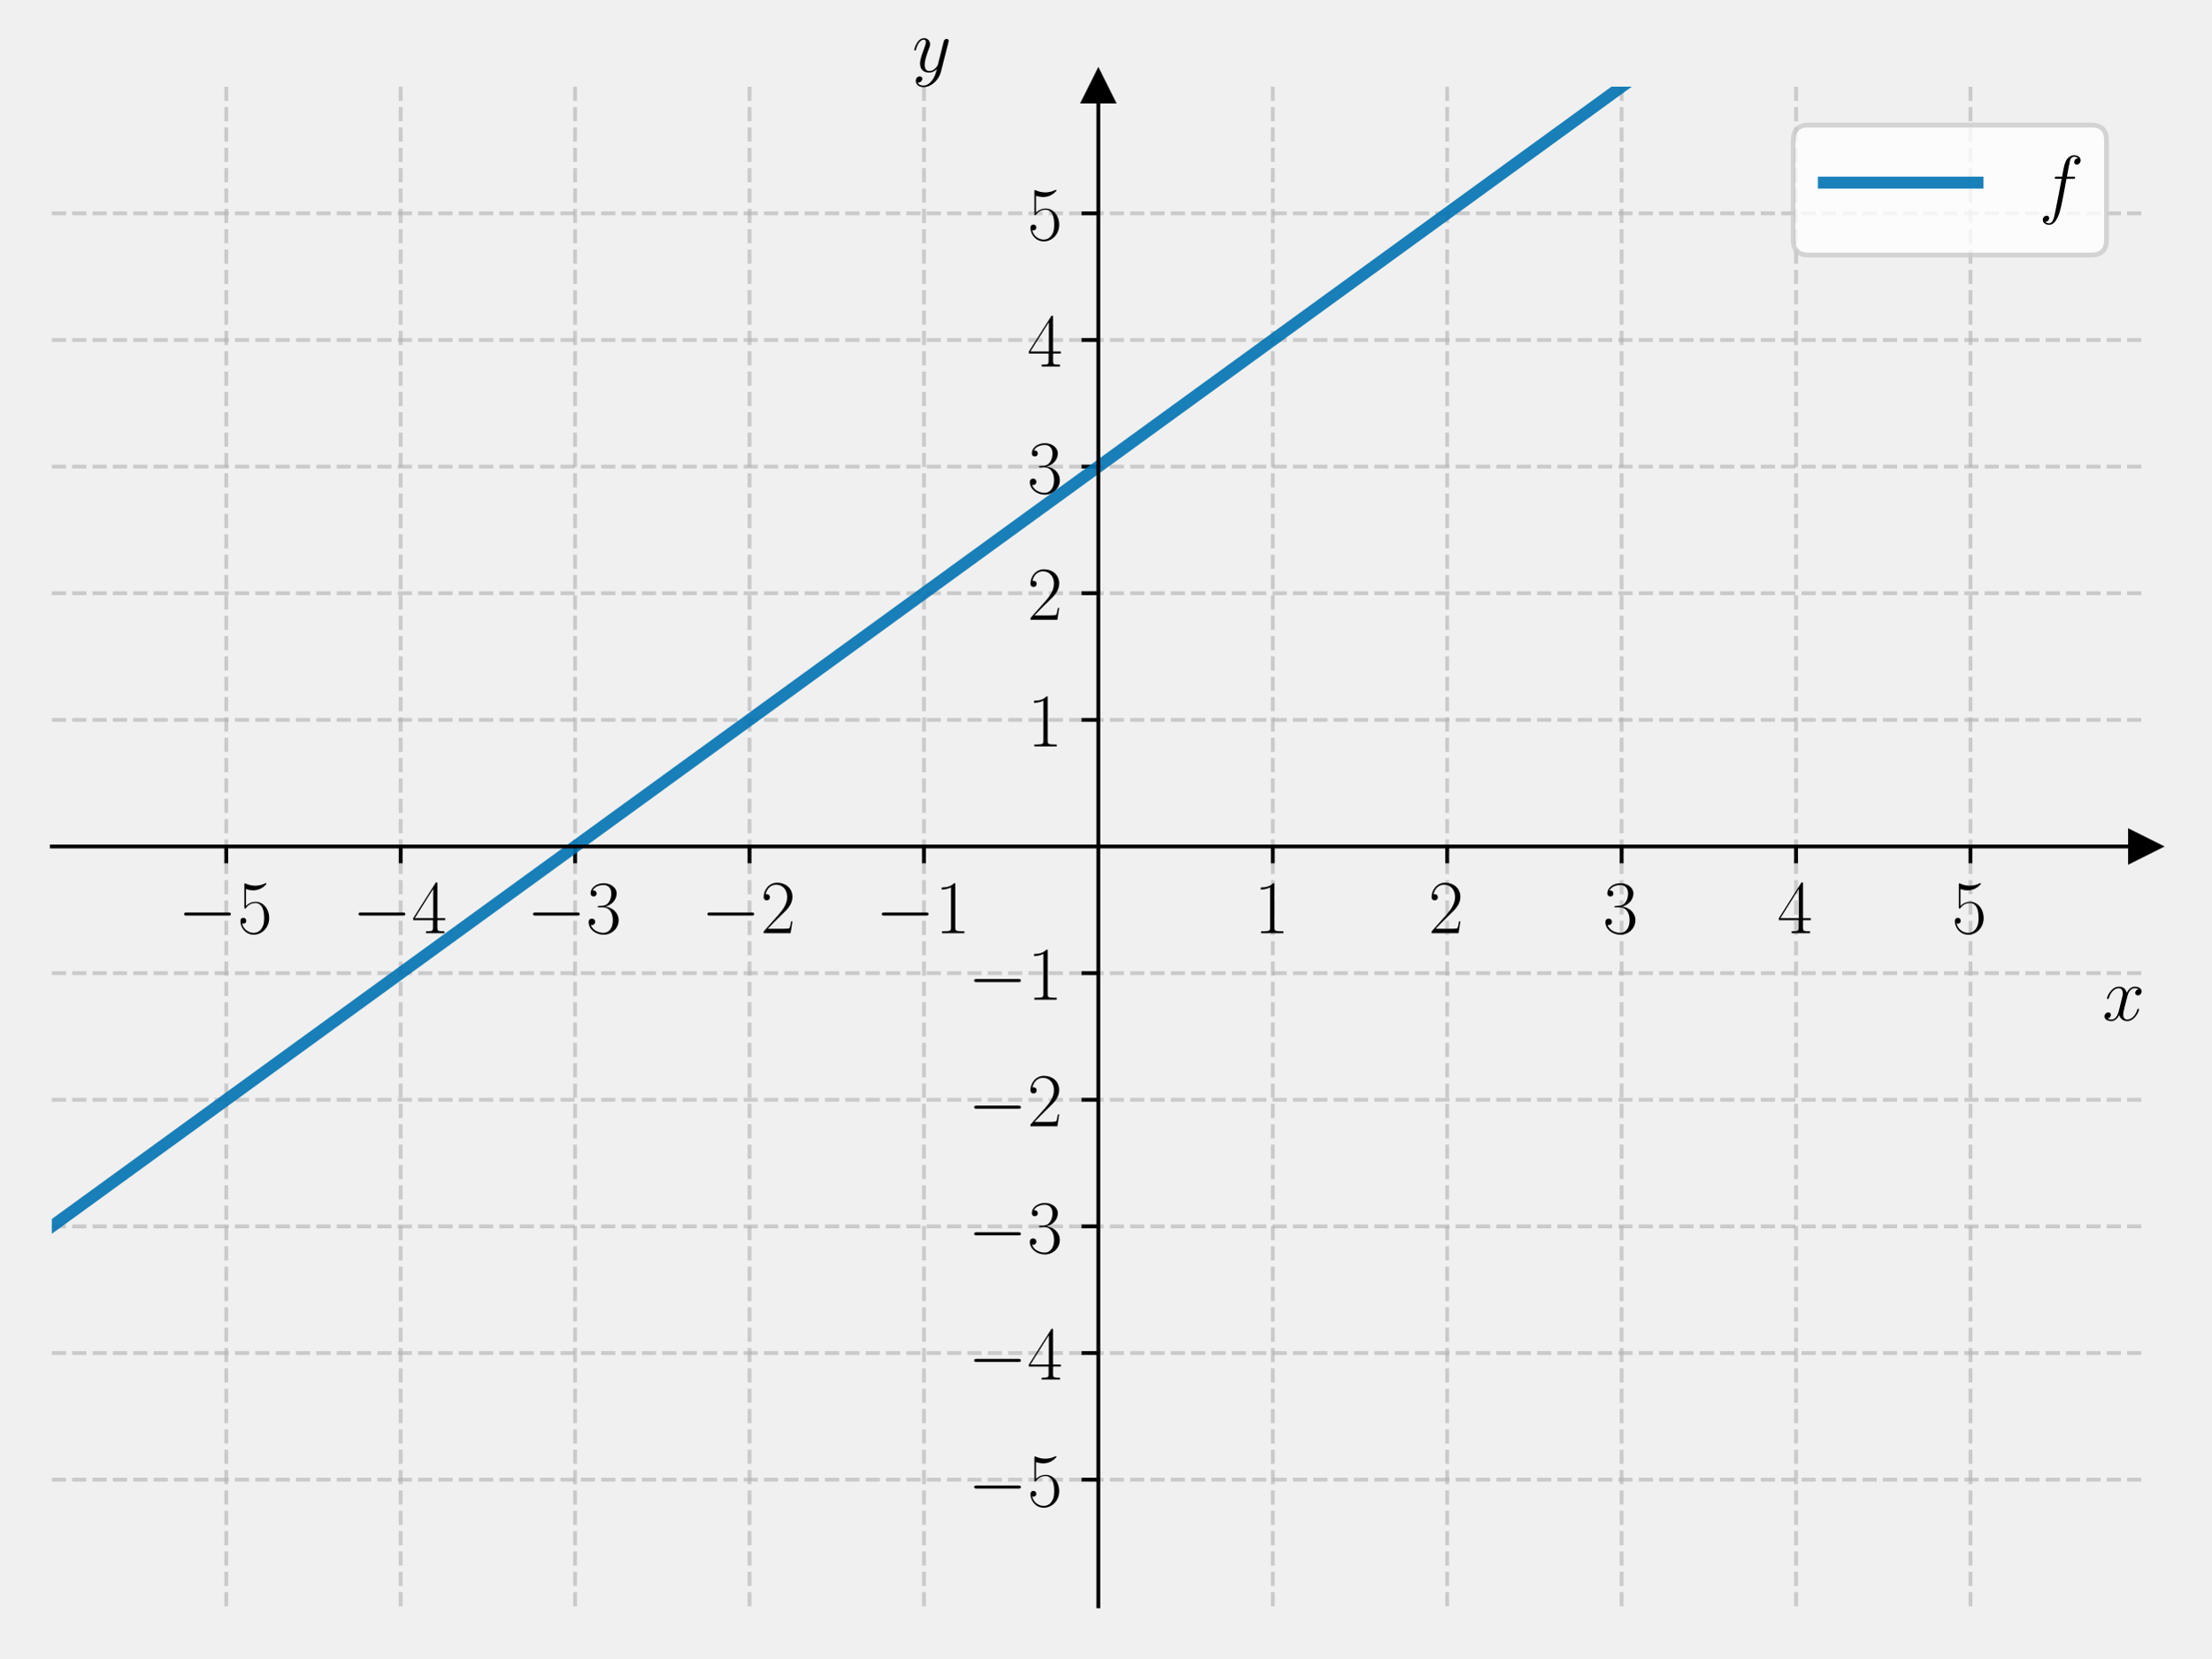
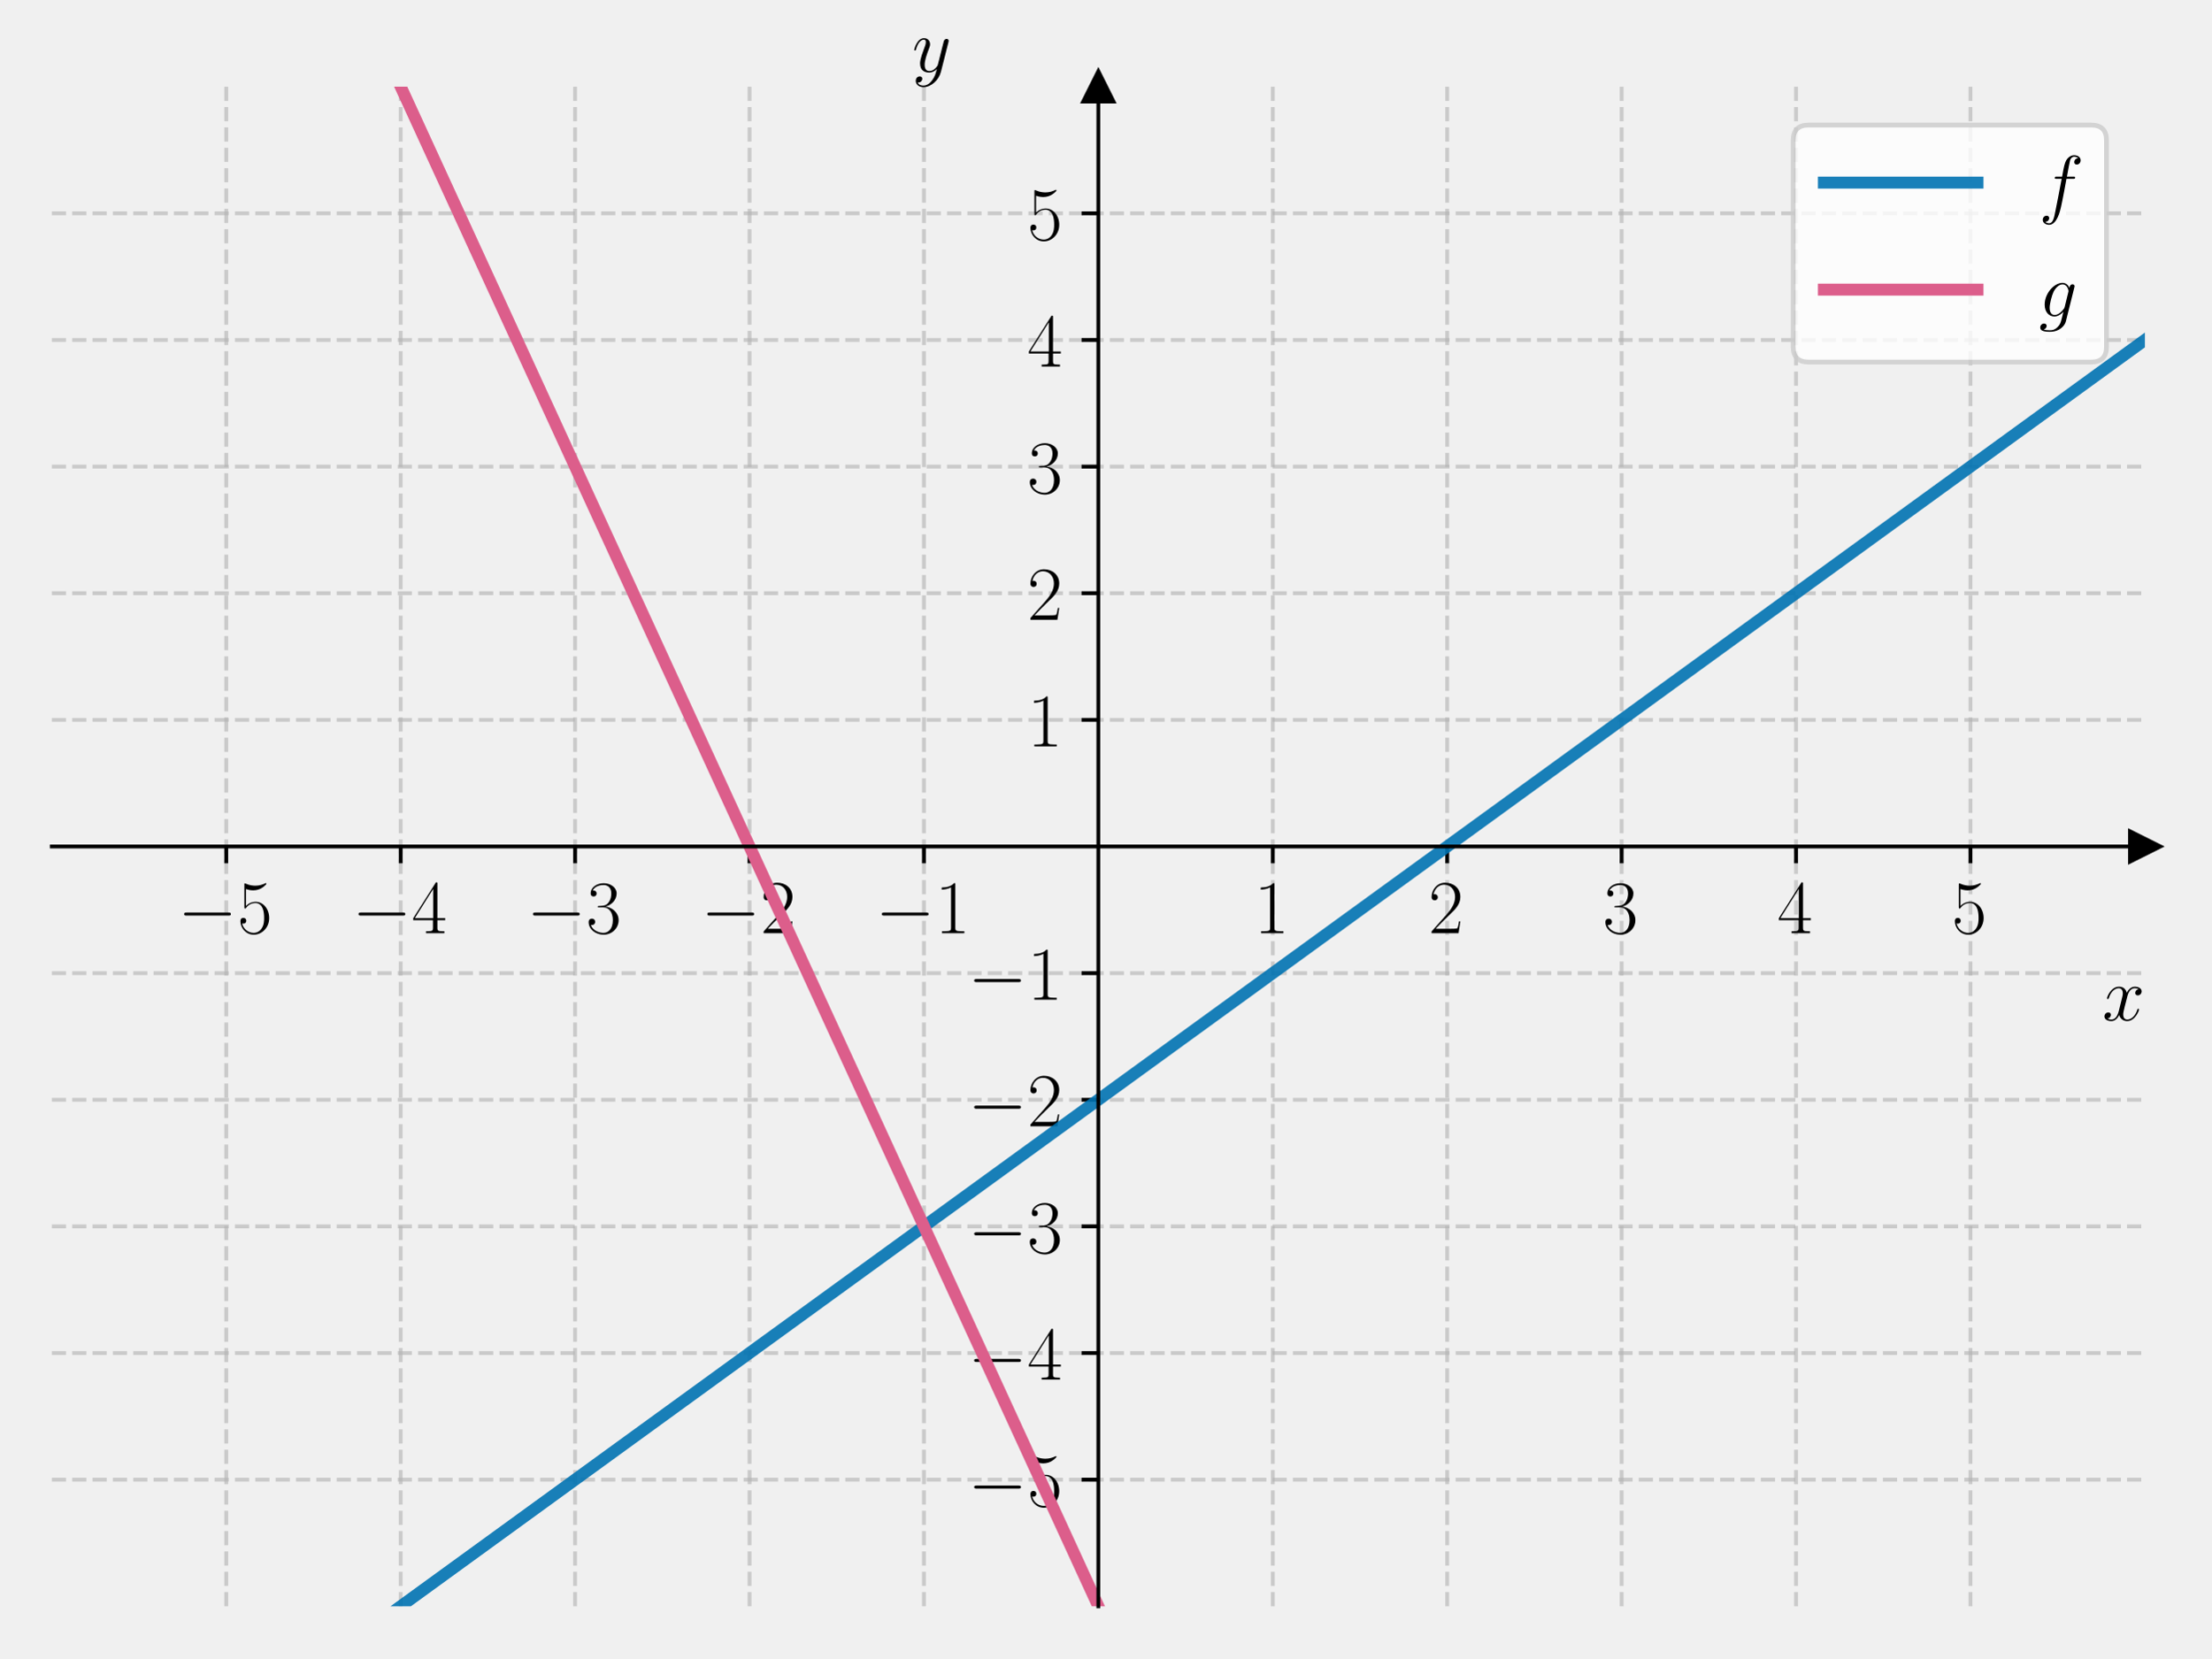
<svg xmlns="http://www.w3.org/2000/svg" xmlns:xlink="http://www.w3.org/1999/xlink" width="460.8pt" height="345.6pt" viewBox="0 0 460.8 345.6" version="1.1">
  <defs>
    <style type="text/css">*{stroke-linejoin: round; stroke-linecap: butt}</style>
  </defs>
  <g id="figure_1">
    <g id="patch_1">
      <path d="M 0 345.6  L 460.8 345.6  L 460.8 0  L 0 0  L 0 345.6  z " style="fill: none" />
    </g>
    <g id="axes_1">
      <g id="patch_2">
        <path d="M 10.8 334.8  L 447 334.8  L 447 18.065  L 10.8 18.065  L 10.8 334.8  z " style="fill: none" />
      </g>
      <g id="matplotlib.axis_1">
        <g id="xtick_1">
          <g id="line2d_1">
-             <path d="M 47.15 334.8  L 47.15 18.065  " clip-path="url(#pbb81052597)" style="fill: none; stroke-dasharray: 2.96,1.28; stroke-dashoffset: 0; stroke: #b0b0b0; stroke-opacity: 0.6; stroke-width: 0.8" />
+             <path d="M 47.15 334.8  L 47.15 18.065  " clip-path="url(#pc2650b57a9)" style="fill: none; stroke-dasharray: 2.96,1.28; stroke-dashoffset: 0; stroke: #b0b0b0; stroke-opacity: 0.6; stroke-width: 0.8" />
          </g>
          <g id="line2d_2">
            <defs>
-               <path id="m548348ab87" d="M 0 0  L 0 3.5  " style="stroke: #000000; stroke-width: 0.8" />
-             </defs>
-             <g>
-               <use xlink:href="#m548348ab87" x="47.15" y="176.432" style="stroke: #000000; stroke-width: 0.8" />
+               <path id="m6f46c98323" d="M 0 0  L 0 3.5  " style="stroke: #000000; stroke-width: 0.8" />
+             </defs>
+             <g>
+               <use xlink:href="#m6f46c98323" x="47.15" y="176.432" style="stroke: #000000; stroke-width: 0.8" />
            </g>
          </g>
          <g id="text_1">
            <g transform="translate(37.04901 194.5019) scale(0.16 -0.16)">
              <defs>
                <path id="CMSY10-0" d="M 4218 1472  C 4326 1472 4442 1472 4442 1600  C 4442 1728 4326 1728 4218 1728  L 755 1728  C 646 1728 531 1728 531 1600  C 531 1472 646 1472 755 1472  L 4218 1472  z " transform="scale(0.015625)" />
                <path id="CMR17-35" d="M 730 3692  C 794 3666 1056 3584 1325 3584  C 1920 3584 2246 3911 2432 4100  C 2432 4157 2432 4192 2394 4192  C 2387 4192 2374 4192 2323 4163  C 2099 4058 1837 3973 1517 3973  C 1325 3973 1037 3999 723 4139  C 653 4171 640 4171 634 4171  C 602 4171 595 4164 595 4037  L 595 2203  C 595 2089 595 2057 659 2057  C 691 2057 704 2070 736 2114  C 941 2401 1222 2522 1542 2522  C 1766 2522 2246 2382 2246 1289  C 2246 1085 2246 715 2054 421  C 1894 159 1645 25 1370 25  C 947 25 518 320 403 814  C 429 807 480 795 506 795  C 589 795 749 840 749 1038  C 749 1210 627 1280 506 1280  C 358 1280 262 1190 262 1011  C 262 454 704 -128 1382 -128  C 2042 -128 2669 440 2669 1264  C 2669 2030 2170 2624 1549 2624  C 1222 2624 947 2503 730 2274  L 730 3692  z " transform="scale(0.015625)" />
              </defs>
              <use xlink:href="#CMSY10-0" transform="scale(0.996264)" />
              <use xlink:href="#CMR17-35" transform="translate(77.48747 0) scale(0.996264)" />
            </g>
          </g>
        </g>
        <g id="xtick_2">
          <g id="line2d_3">
-             <path d="M 83.5 334.8  L 83.5 18.065  " clip-path="url(#pbb81052597)" style="fill: none; stroke-dasharray: 2.96,1.28; stroke-dashoffset: 0; stroke: #b0b0b0; stroke-opacity: 0.6; stroke-width: 0.8" />
+             <path d="M 83.5 334.8  L 83.5 18.065  " clip-path="url(#pc2650b57a9)" style="fill: none; stroke-dasharray: 2.96,1.28; stroke-dashoffset: 0; stroke: #b0b0b0; stroke-opacity: 0.6; stroke-width: 0.8" />
          </g>
          <g id="line2d_4">
            <g>
-               <use xlink:href="#m548348ab87" x="83.5" y="176.432" style="stroke: #000000; stroke-width: 0.8" />
+               <use xlink:href="#m6f46c98323" x="83.5" y="176.432" style="stroke: #000000; stroke-width: 0.8" />
            </g>
          </g>
          <g id="text_2">
            <g transform="translate(73.39901 194.5019) scale(0.16 -0.16)">
              <defs>
                <path id="CMR17-34" d="M 2150 4122  C 2150 4256 2144 4256 2029 4256  L 128 1254  L 128 1088  L 1779 1088  L 1779 457  C 1779 224 1766 160 1318 160  L 1197 160  L 1197 0  C 1402 0 1747 0 1965 0  C 2182 0 2528 0 2733 0  L 2733 160  L 2611 160  C 2163 160 2150 224 2150 457  L 2150 1088  L 2803 1088  L 2803 1254  L 2150 1254  L 2150 4122  z M 1798 3703  L 1798 1254  L 256 1254  L 1798 3703  z " transform="scale(0.015625)" />
              </defs>
              <use xlink:href="#CMSY10-0" transform="scale(0.996264)" />
              <use xlink:href="#CMR17-34" transform="translate(77.48747 0) scale(0.996264)" />
            </g>
          </g>
        </g>
        <g id="xtick_3">
          <g id="line2d_5">
-             <path d="M 119.85 334.8  L 119.85 18.065  " clip-path="url(#pbb81052597)" style="fill: none; stroke-dasharray: 2.96,1.28; stroke-dashoffset: 0; stroke: #b0b0b0; stroke-opacity: 0.6; stroke-width: 0.8" />
+             <path d="M 119.85 334.8  L 119.85 18.065  " clip-path="url(#pc2650b57a9)" style="fill: none; stroke-dasharray: 2.96,1.28; stroke-dashoffset: 0; stroke: #b0b0b0; stroke-opacity: 0.6; stroke-width: 0.8" />
          </g>
          <g id="line2d_6">
            <g>
-               <use xlink:href="#m548348ab87" x="119.85" y="176.432" style="stroke: #000000; stroke-width: 0.8" />
+               <use xlink:href="#m6f46c98323" x="119.85" y="176.432" style="stroke: #000000; stroke-width: 0.8" />
            </g>
          </g>
          <g id="text_3">
            <g transform="translate(109.749 194.5019) scale(0.16 -0.16)">
              <defs>
                <path id="CMR17-33" d="M 1414 2157  C 1984 2157 2234 1662 2234 1090  C 2234 320 1824 25 1453 25  C 1114 25 563 194 390 693  C 422 680 454 680 486 680  C 640 680 755 782 755 948  C 755 1133 614 1216 486 1216  C 378 1216 211 1165 211 926  C 211 335 787 -128 1466 -128  C 2176 -128 2720 430 2720 1085  C 2720 1707 2208 2157 1600 2227  C 2086 2328 2554 2756 2554 3329  C 2554 3820 2048 4179 1472 4179  C 890 4179 378 3829 378 3329  C 378 3110 544 3072 627 3072  C 762 3072 877 3155 877 3321  C 877 3486 762 3569 627 3569  C 602 3569 570 3569 544 3557  C 730 3959 1235 4032 1459 4032  C 1683 4032 2106 3925 2106 3320  C 2106 3143 2080 2828 1862 2550  C 1670 2304 1453 2304 1242 2284  C 1210 2284 1062 2269 1037 2269  C 992 2263 966 2257 966 2208  C 966 2163 973 2157 1101 2157  L 1414 2157  z " transform="scale(0.015625)" />
              </defs>
              <use xlink:href="#CMSY10-0" transform="scale(0.996264)" />
              <use xlink:href="#CMR17-33" transform="translate(77.48747 0) scale(0.996264)" />
            </g>
          </g>
        </g>
        <g id="xtick_4">
          <g id="line2d_7">
-             <path d="M 156.2 334.8  L 156.2 18.065  " clip-path="url(#pbb81052597)" style="fill: none; stroke-dasharray: 2.96,1.28; stroke-dashoffset: 0; stroke: #b0b0b0; stroke-opacity: 0.6; stroke-width: 0.8" />
+             <path d="M 156.2 334.8  L 156.2 18.065  " clip-path="url(#pc2650b57a9)" style="fill: none; stroke-dasharray: 2.96,1.28; stroke-dashoffset: 0; stroke: #b0b0b0; stroke-opacity: 0.6; stroke-width: 0.8" />
          </g>
          <g id="line2d_8">
            <g>
-               <use xlink:href="#m548348ab87" x="156.2" y="176.432" style="stroke: #000000; stroke-width: 0.8" />
+               <use xlink:href="#m6f46c98323" x="156.2" y="176.432" style="stroke: #000000; stroke-width: 0.8" />
            </g>
          </g>
          <g id="text_4">
            <g transform="translate(146.099 194.5019) scale(0.16 -0.16)">
              <defs>
                <path id="CMR17-32" d="M 2669 989  L 2554 989  C 2490 536 2438 459 2413 420  C 2381 369 1920 369 1830 369  L 602 369  C 832 619 1280 1072 1824 1597  C 2214 1967 2669 2402 2669 3035  C 2669 3790 2067 4224 1395 4224  C 691 4224 262 3604 262 3030  C 262 2780 448 2748 525 2748  C 589 2748 781 2787 781 3010  C 781 3207 614 3264 525 3264  C 486 3264 448 3258 422 3245  C 544 3790 915 4058 1306 4058  C 1862 4058 2227 3617 2227 3035  C 2227 2479 1901 2000 1536 1584  L 262 146  L 262 0  L 2515 0  L 2669 989  z " transform="scale(0.015625)" />
              </defs>
              <use xlink:href="#CMSY10-0" transform="scale(0.996264)" />
              <use xlink:href="#CMR17-32" transform="translate(77.48747 0) scale(0.996264)" />
            </g>
          </g>
        </g>
        <g id="xtick_5">
          <g id="line2d_9">
-             <path d="M 192.55 334.8  L 192.55 18.065  " clip-path="url(#pbb81052597)" style="fill: none; stroke-dasharray: 2.96,1.28; stroke-dashoffset: 0; stroke: #b0b0b0; stroke-opacity: 0.6; stroke-width: 0.8" />
+             <path d="M 192.55 334.8  L 192.55 18.065  " clip-path="url(#pc2650b57a9)" style="fill: none; stroke-dasharray: 2.96,1.28; stroke-dashoffset: 0; stroke: #b0b0b0; stroke-opacity: 0.6; stroke-width: 0.8" />
          </g>
          <g id="line2d_10">
            <g>
-               <use xlink:href="#m548348ab87" x="192.55" y="176.432" style="stroke: #000000; stroke-width: 0.8" />
+               <use xlink:href="#m6f46c98323" x="192.55" y="176.432" style="stroke: #000000; stroke-width: 0.8" />
            </g>
          </g>
          <g id="text_5">
            <g transform="translate(182.449 194.5019) scale(0.16 -0.16)">
              <defs>
                <path id="CMR17-31" d="M 1702 4058  C 1702 4192 1696 4192 1606 4192  C 1357 3916 979 3827 621 3827  C 602 3827 570 3827 563 3808  C 557 3795 557 3782 557 3648  C 755 3648 1088 3686 1344 3839  L 1344 461  C 1344 236 1331 160 781 160  L 589 160  L 589 0  C 896 0 1216 0 1523 0  C 1830 0 2150 0 2458 0  L 2458 160  L 2266 160  C 1715 160 1702 230 1702 458  L 1702 4058  z " transform="scale(0.015625)" />
              </defs>
              <use xlink:href="#CMSY10-0" transform="scale(0.996264)" />
              <use xlink:href="#CMR17-31" transform="translate(77.48747 0) scale(0.996264)" />
            </g>
          </g>
        </g>
        <g id="xtick_6">
          <g id="line2d_11">
-             <path d="M 265.25 334.8  L 265.25 18.065  " clip-path="url(#pbb81052597)" style="fill: none; stroke-dasharray: 2.96,1.28; stroke-dashoffset: 0; stroke: #b0b0b0; stroke-opacity: 0.6; stroke-width: 0.8" />
+             <path d="M 265.25 334.8  L 265.25 18.065  " clip-path="url(#pc2650b57a9)" style="fill: none; stroke-dasharray: 2.96,1.28; stroke-dashoffset: 0; stroke: #b0b0b0; stroke-opacity: 0.6; stroke-width: 0.8" />
          </g>
          <g id="line2d_12">
            <g>
-               <use xlink:href="#m548348ab87" x="265.25" y="176.432" style="stroke: #000000; stroke-width: 0.8" />
+               <use xlink:href="#m6f46c98323" x="265.25" y="176.432" style="stroke: #000000; stroke-width: 0.8" />
            </g>
          </g>
          <g id="text_6">
            <g transform="translate(261.348 194.5019) scale(0.16 -0.16)">
              <use xlink:href="#CMR17-31" transform="scale(0.996264)" />
            </g>
          </g>
        </g>
        <g id="xtick_7">
          <g id="line2d_13">
-             <path d="M 301.6 334.8  L 301.6 18.065  " clip-path="url(#pbb81052597)" style="fill: none; stroke-dasharray: 2.96,1.28; stroke-dashoffset: 0; stroke: #b0b0b0; stroke-opacity: 0.6; stroke-width: 0.8" />
+             <path d="M 301.6 334.8  L 301.6 18.065  " clip-path="url(#pc2650b57a9)" style="fill: none; stroke-dasharray: 2.96,1.28; stroke-dashoffset: 0; stroke: #b0b0b0; stroke-opacity: 0.6; stroke-width: 0.8" />
          </g>
          <g id="line2d_14">
            <g>
-               <use xlink:href="#m548348ab87" x="301.6" y="176.432" style="stroke: #000000; stroke-width: 0.8" />
+               <use xlink:href="#m6f46c98323" x="301.6" y="176.432" style="stroke: #000000; stroke-width: 0.8" />
            </g>
          </g>
          <g id="text_7">
            <g transform="translate(297.698 194.5019) scale(0.16 -0.16)">
              <use xlink:href="#CMR17-32" transform="scale(0.996264)" />
            </g>
          </g>
        </g>
        <g id="xtick_8">
          <g id="line2d_15">
-             <path d="M 337.95 334.8  L 337.95 18.065  " clip-path="url(#pbb81052597)" style="fill: none; stroke-dasharray: 2.96,1.28; stroke-dashoffset: 0; stroke: #b0b0b0; stroke-opacity: 0.6; stroke-width: 0.8" />
+             <path d="M 337.95 334.8  L 337.95 18.065  " clip-path="url(#pc2650b57a9)" style="fill: none; stroke-dasharray: 2.96,1.28; stroke-dashoffset: 0; stroke: #b0b0b0; stroke-opacity: 0.6; stroke-width: 0.8" />
          </g>
          <g id="line2d_16">
            <g>
-               <use xlink:href="#m548348ab87" x="337.95" y="176.432" style="stroke: #000000; stroke-width: 0.8" />
+               <use xlink:href="#m6f46c98323" x="337.95" y="176.432" style="stroke: #000000; stroke-width: 0.8" />
            </g>
          </g>
          <g id="text_8">
            <g transform="translate(334.048 194.5019) scale(0.16 -0.16)">
              <use xlink:href="#CMR17-33" transform="scale(0.996264)" />
            </g>
          </g>
        </g>
        <g id="xtick_9">
          <g id="line2d_17">
-             <path d="M 374.3 334.8  L 374.3 18.065  " clip-path="url(#pbb81052597)" style="fill: none; stroke-dasharray: 2.96,1.28; stroke-dashoffset: 0; stroke: #b0b0b0; stroke-opacity: 0.6; stroke-width: 0.8" />
+             <path d="M 374.3 334.8  L 374.3 18.065  " clip-path="url(#pc2650b57a9)" style="fill: none; stroke-dasharray: 2.96,1.28; stroke-dashoffset: 0; stroke: #b0b0b0; stroke-opacity: 0.6; stroke-width: 0.8" />
          </g>
          <g id="line2d_18">
            <g>
-               <use xlink:href="#m548348ab87" x="374.3" y="176.432" style="stroke: #000000; stroke-width: 0.8" />
+               <use xlink:href="#m6f46c98323" x="374.3" y="176.432" style="stroke: #000000; stroke-width: 0.8" />
            </g>
          </g>
          <g id="text_9">
            <g transform="translate(370.398 194.5019) scale(0.16 -0.16)">
              <use xlink:href="#CMR17-34" transform="scale(0.996264)" />
            </g>
          </g>
        </g>
        <g id="xtick_10">
          <g id="line2d_19">
-             <path d="M 410.65 334.8  L 410.65 18.065  " clip-path="url(#pbb81052597)" style="fill: none; stroke-dasharray: 2.96,1.28; stroke-dashoffset: 0; stroke: #b0b0b0; stroke-opacity: 0.6; stroke-width: 0.8" />
+             <path d="M 410.65 334.8  L 410.65 18.065  " clip-path="url(#pc2650b57a9)" style="fill: none; stroke-dasharray: 2.96,1.28; stroke-dashoffset: 0; stroke: #b0b0b0; stroke-opacity: 0.6; stroke-width: 0.8" />
          </g>
          <g id="line2d_20">
            <g>
-               <use xlink:href="#m548348ab87" x="410.65" y="176.432" style="stroke: #000000; stroke-width: 0.8" />
+               <use xlink:href="#m6f46c98323" x="410.65" y="176.432" style="stroke: #000000; stroke-width: 0.8" />
            </g>
          </g>
          <g id="text_10">
            <g transform="translate(406.748 194.5019) scale(0.16 -0.16)">
              <use xlink:href="#CMR17-35" transform="scale(0.996264)" />
            </g>
          </g>
        </g>
        <g id="text_11">
          <g transform="translate(438.1306 212.6709) scale(0.16 -0.16)">
            <defs>
              <path id="CMMI12-78" d="M 3034 2606  C 2829 2567 2752 2414 2752 2293  C 2752 2139 2874 2088 2963 2088  C 3155 2088 3290 2254 3290 2427  C 3290 2695 2982 2816 2714 2816  C 2323 2816 2106 2433 2048 2312  C 1901 2816 1504 2816 1389 2816  C 736 2816 390 1980 390 1839  C 390 1814 416 1782 461 1782  C 512 1782 525 1820 538 1846  C 755 2555 1184 2689 1370 2689  C 1658 2689 1715 2420 1715 2267  C 1715 2127 1677 1980 1600 1673  L 1382 798  C 1286 415 1101 64 762 64  C 730 64 570 64 435 147  C 666 192 717 383 717 460  C 717 588 621 664 499 664  C 346 664 179 530 179 326  C 179 57 480 -64 755 -64  C 1062 -64 1280 179 1414 441  C 1517 64 1837 -64 2074 -64  C 2726 -64 3072 773 3072 913  C 3072 945 3046 971 3008 971  C 2950 971 2944 939 2925 888  C 2752 326 2381 64 2093 64  C 1869 64 1747 230 1747 492  C 1747 632 1773 734 1875 1156  L 2099 2024  C 2195 2408 2413 2689 2707 2689  C 2720 2689 2899 2689 3034 2606  z " transform="scale(0.015625)" />
            </defs>
            <use xlink:href="#CMMI12-78" transform="scale(0.996264)" />
          </g>
        </g>
      </g>
      <g id="matplotlib.axis_2">
        <g id="ytick_1">
          <g id="line2d_21">
-             <path d="M 10.8 308.405  L 447 308.405  " clip-path="url(#pbb81052597)" style="fill: none; stroke-dasharray: 2.96,1.28; stroke-dashoffset: 0; stroke: #b0b0b0; stroke-opacity: 0.6; stroke-width: 0.8" />
+             <path d="M 10.8 308.405  L 447 308.405  " clip-path="url(#pc2650b57a9)" style="fill: none; stroke-dasharray: 2.96,1.28; stroke-dashoffset: 0; stroke: #b0b0b0; stroke-opacity: 0.6; stroke-width: 0.8" />
          </g>
          <g id="line2d_22">
            <defs>
-               <path id="m96e384ad34" d="M 0 0  L -3.5 0  " style="stroke: #000000; stroke-width: 0.8" />
-             </defs>
-             <g>
-               <use xlink:href="#m96e384ad34" x="228.9" y="308.405" style="stroke: #000000; stroke-width: 0.8" />
+               <path id="m3ffd72a59f" d="M 0 0  L -3.5 0  " style="stroke: #000000; stroke-width: 0.8" />
+             </defs>
+             <g>
+               <use xlink:href="#m3ffd72a59f" x="228.9" y="308.405" style="stroke: #000000; stroke-width: 0.8" />
            </g>
          </g>
          <g id="text_12">
            <g transform="translate(201.698 313.9402) scale(0.16 -0.16)">
              <use xlink:href="#CMSY10-0" transform="scale(0.996264)" />
              <use xlink:href="#CMR17-35" transform="translate(77.48747 0) scale(0.996264)" />
            </g>
          </g>
        </g>
        <g id="ytick_2">
          <g id="line2d_23">
-             <path d="M 10.8 282.011  L 447 282.011  " clip-path="url(#pbb81052597)" style="fill: none; stroke-dasharray: 2.96,1.28; stroke-dashoffset: 0; stroke: #b0b0b0; stroke-opacity: 0.6; stroke-width: 0.8" />
+             <path d="M 10.8 282.011  L 447 282.011  " clip-path="url(#pc2650b57a9)" style="fill: none; stroke-dasharray: 2.96,1.28; stroke-dashoffset: 0; stroke: #b0b0b0; stroke-opacity: 0.6; stroke-width: 0.8" />
          </g>
          <g id="line2d_24">
            <g>
-               <use xlink:href="#m96e384ad34" x="228.9" y="282.011" style="stroke: #000000; stroke-width: 0.8" />
+               <use xlink:href="#m3ffd72a59f" x="228.9" y="282.011" style="stroke: #000000; stroke-width: 0.8" />
            </g>
          </g>
          <g id="text_13">
            <g transform="translate(201.698 287.5455) scale(0.16 -0.16)">
              <use xlink:href="#CMSY10-0" transform="scale(0.996264)" />
              <use xlink:href="#CMR17-34" transform="translate(77.48747 0) scale(0.996264)" />
            </g>
          </g>
        </g>
        <g id="ytick_3">
          <g id="line2d_25">
-             <path d="M 10.8 255.616  L 447 255.616  " clip-path="url(#pbb81052597)" style="fill: none; stroke-dasharray: 2.96,1.28; stroke-dashoffset: 0; stroke: #b0b0b0; stroke-opacity: 0.6; stroke-width: 0.8" />
+             <path d="M 10.8 255.616  L 447 255.616  " clip-path="url(#pc2650b57a9)" style="fill: none; stroke-dasharray: 2.96,1.28; stroke-dashoffset: 0; stroke: #b0b0b0; stroke-opacity: 0.6; stroke-width: 0.8" />
          </g>
          <g id="line2d_26">
            <g>
-               <use xlink:href="#m96e384ad34" x="228.9" y="255.616" style="stroke: #000000; stroke-width: 0.8" />
+               <use xlink:href="#m3ffd72a59f" x="228.9" y="255.616" style="stroke: #000000; stroke-width: 0.8" />
            </g>
          </g>
          <g id="text_14">
            <g transform="translate(201.698 261.1509) scale(0.16 -0.16)">
              <use xlink:href="#CMSY10-0" transform="scale(0.996264)" />
              <use xlink:href="#CMR17-33" transform="translate(77.48747 0) scale(0.996264)" />
            </g>
          </g>
        </g>
        <g id="ytick_4">
          <g id="line2d_27">
-             <path d="M 10.8 229.222  L 447 229.222  " clip-path="url(#pbb81052597)" style="fill: none; stroke-dasharray: 2.96,1.28; stroke-dashoffset: 0; stroke: #b0b0b0; stroke-opacity: 0.6; stroke-width: 0.8" />
+             <path d="M 10.8 229.222  L 447 229.222  " clip-path="url(#pc2650b57a9)" style="fill: none; stroke-dasharray: 2.96,1.28; stroke-dashoffset: 0; stroke: #b0b0b0; stroke-opacity: 0.6; stroke-width: 0.8" />
          </g>
          <g id="line2d_28">
            <g>
-               <use xlink:href="#m96e384ad34" x="228.9" y="229.222" style="stroke: #000000; stroke-width: 0.8" />
+               <use xlink:href="#m3ffd72a59f" x="228.9" y="229.222" style="stroke: #000000; stroke-width: 0.8" />
            </g>
          </g>
          <g id="text_15">
            <g transform="translate(201.698 234.7563) scale(0.16 -0.16)">
              <use xlink:href="#CMSY10-0" transform="scale(0.996264)" />
              <use xlink:href="#CMR17-32" transform="translate(77.48747 0) scale(0.996264)" />
            </g>
          </g>
        </g>
        <g id="ytick_5">
          <g id="line2d_29">
-             <path d="M 10.8 202.827  L 447 202.827  " clip-path="url(#pbb81052597)" style="fill: none; stroke-dasharray: 2.96,1.28; stroke-dashoffset: 0; stroke: #b0b0b0; stroke-opacity: 0.6; stroke-width: 0.8" />
+             <path d="M 10.8 202.827  L 447 202.827  " clip-path="url(#pc2650b57a9)" style="fill: none; stroke-dasharray: 2.96,1.28; stroke-dashoffset: 0; stroke: #b0b0b0; stroke-opacity: 0.6; stroke-width: 0.8" />
          </g>
          <g id="line2d_30">
            <g>
-               <use xlink:href="#m96e384ad34" x="228.9" y="202.827" style="stroke: #000000; stroke-width: 0.8" />
+               <use xlink:href="#m3ffd72a59f" x="228.9" y="202.827" style="stroke: #000000; stroke-width: 0.8" />
            </g>
          </g>
          <g id="text_16">
            <g transform="translate(201.698 208.3617) scale(0.16 -0.16)">
              <use xlink:href="#CMSY10-0" transform="scale(0.996264)" />
              <use xlink:href="#CMR17-31" transform="translate(77.48747 0) scale(0.996264)" />
            </g>
          </g>
        </g>
        <g id="ytick_6">
          <g id="line2d_31">
-             <path d="M 10.8 150.038  L 447 150.038  " clip-path="url(#pbb81052597)" style="fill: none; stroke-dasharray: 2.96,1.28; stroke-dashoffset: 0; stroke: #b0b0b0; stroke-opacity: 0.6; stroke-width: 0.8" />
+             <path d="M 10.8 150.038  L 447 150.038  " clip-path="url(#pc2650b57a9)" style="fill: none; stroke-dasharray: 2.96,1.28; stroke-dashoffset: 0; stroke: #b0b0b0; stroke-opacity: 0.6; stroke-width: 0.8" />
          </g>
          <g id="line2d_32">
            <g>
-               <use xlink:href="#m96e384ad34" x="228.9" y="150.038" style="stroke: #000000; stroke-width: 0.8" />
+               <use xlink:href="#m3ffd72a59f" x="228.9" y="150.038" style="stroke: #000000; stroke-width: 0.8" />
            </g>
          </g>
          <g id="text_17">
            <g transform="translate(214.096 155.5724) scale(0.16 -0.16)">
              <use xlink:href="#CMR17-31" transform="scale(0.996264)" />
            </g>
          </g>
        </g>
        <g id="ytick_7">
          <g id="line2d_33">
-             <path d="M 10.8 123.643  L 447 123.643  " clip-path="url(#pbb81052597)" style="fill: none; stroke-dasharray: 2.96,1.28; stroke-dashoffset: 0; stroke: #b0b0b0; stroke-opacity: 0.6; stroke-width: 0.8" />
+             <path d="M 10.8 123.643  L 447 123.643  " clip-path="url(#pc2650b57a9)" style="fill: none; stroke-dasharray: 2.96,1.28; stroke-dashoffset: 0; stroke: #b0b0b0; stroke-opacity: 0.6; stroke-width: 0.8" />
          </g>
          <g id="line2d_34">
            <g>
-               <use xlink:href="#m96e384ad34" x="228.9" y="123.643" style="stroke: #000000; stroke-width: 0.8" />
+               <use xlink:href="#m3ffd72a59f" x="228.9" y="123.643" style="stroke: #000000; stroke-width: 0.8" />
            </g>
          </g>
          <g id="text_18">
            <g transform="translate(214.096 129.1778) scale(0.16 -0.16)">
              <use xlink:href="#CMR17-32" transform="scale(0.996264)" />
            </g>
          </g>
        </g>
        <g id="ytick_8">
          <g id="line2d_35">
-             <path d="M 10.8 97.248  L 447 97.248  " clip-path="url(#pbb81052597)" style="fill: none; stroke-dasharray: 2.96,1.28; stroke-dashoffset: 0; stroke: #b0b0b0; stroke-opacity: 0.6; stroke-width: 0.8" />
+             <path d="M 10.8 97.248  L 447 97.248  " clip-path="url(#pc2650b57a9)" style="fill: none; stroke-dasharray: 2.96,1.28; stroke-dashoffset: 0; stroke: #b0b0b0; stroke-opacity: 0.6; stroke-width: 0.8" />
          </g>
          <g id="line2d_36">
            <g>
-               <use xlink:href="#m96e384ad34" x="228.9" y="97.248" style="stroke: #000000; stroke-width: 0.8" />
+               <use xlink:href="#m3ffd72a59f" x="228.9" y="97.248" style="stroke: #000000; stroke-width: 0.8" />
            </g>
          </g>
          <g id="text_19">
            <g transform="translate(214.096 102.7832) scale(0.16 -0.16)">
              <use xlink:href="#CMR17-33" transform="scale(0.996264)" />
            </g>
          </g>
        </g>
        <g id="ytick_9">
          <g id="line2d_37">
-             <path d="M 10.8 70.854  L 447 70.854  " clip-path="url(#pbb81052597)" style="fill: none; stroke-dasharray: 2.96,1.28; stroke-dashoffset: 0; stroke: #b0b0b0; stroke-opacity: 0.6; stroke-width: 0.8" />
+             <path d="M 10.8 70.854  L 447 70.854  " clip-path="url(#pc2650b57a9)" style="fill: none; stroke-dasharray: 2.96,1.28; stroke-dashoffset: 0; stroke: #b0b0b0; stroke-opacity: 0.6; stroke-width: 0.8" />
          </g>
          <g id="line2d_38">
            <g>
-               <use xlink:href="#m96e384ad34" x="228.9" y="70.854" style="stroke: #000000; stroke-width: 0.8" />
+               <use xlink:href="#m3ffd72a59f" x="228.9" y="70.854" style="stroke: #000000; stroke-width: 0.8" />
            </g>
          </g>
          <g id="text_20">
            <g transform="translate(214.096 76.38857) scale(0.16 -0.16)">
              <use xlink:href="#CMR17-34" transform="scale(0.996264)" />
            </g>
          </g>
        </g>
        <g id="ytick_10">
          <g id="line2d_39">
-             <path d="M 10.8 44.459  L 447 44.459  " clip-path="url(#pbb81052597)" style="fill: none; stroke-dasharray: 2.96,1.28; stroke-dashoffset: 0; stroke: #b0b0b0; stroke-opacity: 0.6; stroke-width: 0.8" />
+             <path d="M 10.8 44.459  L 447 44.459  " clip-path="url(#pc2650b57a9)" style="fill: none; stroke-dasharray: 2.96,1.28; stroke-dashoffset: 0; stroke: #b0b0b0; stroke-opacity: 0.6; stroke-width: 0.8" />
          </g>
          <g id="line2d_40">
            <g>
-               <use xlink:href="#m96e384ad34" x="228.9" y="44.459" style="stroke: #000000; stroke-width: 0.8" />
+               <use xlink:href="#m3ffd72a59f" x="228.9" y="44.459" style="stroke: #000000; stroke-width: 0.8" />
            </g>
          </g>
          <g id="text_21">
            <g transform="translate(214.096 49.99395) scale(0.16 -0.16)">
              <use xlink:href="#CMR17-35" transform="scale(0.996264)" />
            </g>
          </g>
        </g>
        <g id="text_22">
          <g transform="translate(190.0877 14.96506) scale(0.16 -0.16)">
            <defs>
              <path id="CMMI12-79" d="M 1683 -700  C 1510 -939 1261 -1152 947 -1152  C 870 -1152 563 -1152 467 -889  C 486 -895 518 -895 531 -895  C 723 -895 851 -729 851 -582  C 851 -435 730 -384 634 -384  C 531 -384 307 -458 307 -759  C 307 -1071 582 -1286 947 -1286  C 1587 -1286 2234 -700 2413 6  L 3040 2485  C 3046 2517 3059 2556 3059 2594  C 3059 2689 2982 2753 2886 2753  C 2829 2753 2694 2727 2643 2535  L 2170 658  C 2138 543 2138 530 2086 460  C 1958 281 1747 64 1440 64  C 1082 64 1050 415 1050 588  C 1050 952 1222 1443 1395 1903  C 1466 2088 1504 2178 1504 2305  C 1504 2574 1312 2816 998 2816  C 410 2816 173 1890 173 1839  C 173 1814 198 1782 243 1782  C 301 1782 307 1807 333 1897  C 486 2433 730 2689 979 2689  C 1037 2689 1146 2689 1146 2478  C 1146 2312 1075 2127 979 1884  C 666 1047 666 837 666 683  C 666 77 1101 -64 1421 -64  C 1606 -64 1837 -6 2061 230  L 2067 224  C 1971 -147 1907 -392 1683 -700  z " transform="scale(0.015625)" />
            </defs>
            <use xlink:href="#CMMI12-79" transform="scale(0.996264)" />
          </g>
        </g>
      </g>
      <g id="line2d_41">
        <defs>
-           <path id="m16318c1131" d="M 3 0  L -3 -3  L -3 3  z " style="stroke: #000000; stroke-linejoin: miter" />
+           <path id="m8fb59cd139" d="M 3 0  L -3 -3  L -3 3  z " style="stroke: #000000; stroke-linejoin: miter" />
        </defs>
        <g>
-           <use xlink:href="#m16318c1131" x="447" y="176.432" style="stroke: #000000; stroke-linejoin: miter" />
+           <use xlink:href="#m8fb59cd139" x="447" y="176.432" style="stroke: #000000; stroke-linejoin: miter" />
        </g>
      </g>
      <g id="line2d_42">
        <defs>
-           <path id="m7d136cb684" d="M 0 -3  L -3 3  L 3 3  z " style="stroke: #000000; stroke-linejoin: miter" />
+           <path id="mc1c1e9e5f0" d="M 0 -3  L -3 3  L 3 3  z " style="stroke: #000000; stroke-linejoin: miter" />
        </defs>
        <g>
-           <use xlink:href="#m7d136cb684" x="228.9" y="18.065" style="stroke: #000000; stroke-linejoin: miter" />
+           <use xlink:href="#mc1c1e9e5f0" x="228.9" y="18.065" style="stroke: #000000; stroke-linejoin: miter" />
        </g>
      </g>
      <g id="line2d_43">
-         <path d="M 10.8 255.616  L 364.205 -1  L 364.205 -1  " clip-path="url(#pbb81052597)" style="fill: none; stroke: #0072b2; stroke-opacity: 0.9; stroke-width: 2.5; stroke-linecap: square" />
+         <path d="M 67.249 346.6  L 447 70.854  L 447 70.854  " clip-path="url(#pc2650b57a9)" style="fill: none; stroke: #0072b2; stroke-opacity: 0.9; stroke-width: 2.5; stroke-linecap: square" />
+       </g>
+       <g id="line2d_44">
+         <path d="M 74.748 -1  L 234.317 346.6  L 234.317 346.6  " clip-path="url(#pc2650b57a9)" style="fill: none; stroke: #dc5e8b; stroke-width: 2.5; stroke-linecap: square" />
      </g>
      <g id="patch_3">
        <path d="M 228.9 334.8  L 228.9 18.065  " style="fill: none; stroke: #000000; stroke-width: 0.8; stroke-linejoin: miter; stroke-linecap: square" />
      </g>
      <g id="patch_4">
        <path d="M 447 334.8  L 447 18.065  " style="fill: none" />
      </g>
      <g id="patch_5">
        <path d="M 10.8 176.432  L 447 176.432  " style="fill: none; stroke: #000000; stroke-width: 0.8; stroke-linejoin: miter; stroke-linecap: square" />
      </g>
      <g id="patch_6">
        <path d="M 10.8 18.065  L 447 18.065  " style="fill: none" />
      </g>
      <g id="legend_1">
        <g id="patch_7">
-           <path d="M 376.907 53.164  L 435.8 53.164  Q 439 53.164 439 49.964  L 439 29.265  Q 439 26.065 435.8 26.065  L 376.907 26.065  Q 373.707 26.065 373.707 29.265  L 373.707 49.964  Q 373.707 53.164 376.907 53.164  z " style="fill: #ffffff; opacity: 0.8; stroke: #cccccc; stroke-linejoin: miter" />
-         </g>
-         <g id="line2d_44">
+           <path d="M 376.907 75.463  L 435.8 75.463  Q 439 75.463 439 72.263  L 439 29.265  Q 439 26.065 435.8 26.065  L 376.907 26.065  Q 373.707 26.065 373.707 29.265  L 373.707 72.263  Q 373.707 75.463 376.907 75.463  z " style="fill: #ffffff; opacity: 0.8; stroke: #cccccc; stroke-linejoin: miter" />
+         </g>
+         <g id="line2d_45">
          <path d="M 380.107 38.065  L 396.107 38.065  L 412.107 38.065  " style="fill: none; stroke: #0072b2; stroke-opacity: 0.9; stroke-width: 2.5; stroke-linecap: square" />
        </g>
        <g id="text_23">
          <g transform="translate(424.9067 43.66453) scale(0.16 -0.16)">
            <defs>
              <path id="CMMI12-66" d="M 2854 2566  C 2982 2566 3034 2566 3034 2688  C 3034 2752 2982 2752 2867 2752  L 2349 2752  C 2470 3429 2560 3897 2611 4107  C 2650 4265 2784 4416 2950 4416  C 3085 4416 3219 4358 3283 4298  C 3034 4272 2957 4082 2957 3969  C 2957 3837 3053 3759 3174 3759  C 3302 3759 3494 3870 3494 4119  C 3494 4393 3226 4544 2944 4544  C 2669 4544 2400 4334 2272 4078  C 2157 3848 2093 3611 1946 2752  L 1517 2752  C 1395 2752 1331 2752 1331 2637  C 1331 2566 1370 2566 1498 2566  L 1907 2566  C 1792 1976 1530 542 1382 -137  C 1274 -689 1178 -1152 858 -1152  C 838 -1152 653 -1152 538 -1031  C 864 -1005 864 -726 864 -720  C 864 -593 768 -517 646 -517  C 518 -517 326 -625 326 -867  C 326 -1140 608 -1280 858 -1280  C 1510 -1280 1779 -118 1850 199  C 1965 688 2278 2376 2310 2566  L 2854 2566  z " transform="scale(0.015625)" />
            </defs>
            <use xlink:href="#CMMI12-66" transform="scale(0.996264)" />
+           </g>
+         </g>
+         <g id="line2d_46">
+           <path d="M 380.107 60.364  L 396.107 60.364  L 412.107 60.364  " style="fill: none; stroke: #dc5e8b; stroke-width: 2.5; stroke-linecap: square" />
+         </g>
+         <g id="text_24">
+           <g transform="translate(424.9067 65.96401) scale(0.16 -0.16)">
+             <defs>
+               <path id="CMMI12-67" d="M 2163 811  C 2138 709 2125 683 2042 588  C 1779 249 1510 128 1312 128  C 1101 128 902 294 902 734  C 902 1073 1094 1788 1235 2076  C 1421 2433 1709 2689 1978 2689  C 2400 2689 2483 2165 2483 2127  L 2464 2037  L 2163 811  z M 2560 2395  C 2477 2580 2298 2816 1978 2816  C 1280 2816 486 1941 486 990  C 486 326 890 0 1299 0  C 1638 0 1939 268 2054 396  L 1914 -171  C 1824 -516 1786 -674 1555 -894  C 1293 -1152 1050 -1152 909 -1152  C 717 -1152 557 -1139 397 -1089  C 602 -1033 653 -858 653 -789  C 653 -689 576 -588 435 -588  C 282 -588 115 -714 115 -922  C 115 -1180 378 -1280 922 -1280  C 1747 -1280 2176 -753 2259 -410  L 2970 2435  C 2989 2511 2989 2524 2989 2536  C 2989 2625 2918 2695 2822 2695  C 2669 2695 2579 2567 2560 2395  z " transform="scale(0.015625)" />
+             </defs>
+             <use xlink:href="#CMMI12-67" transform="scale(0.996264)" />
          </g>
        </g>
      </g>
    </g>
  </g>
  <defs>
-     <clipPath id="pbb81052597">
+     <clipPath id="pc2650b57a9">
      <rect x="10.8" y="18.065" width="436.2" height="316.735" />
    </clipPath>
  </defs>
</svg>
